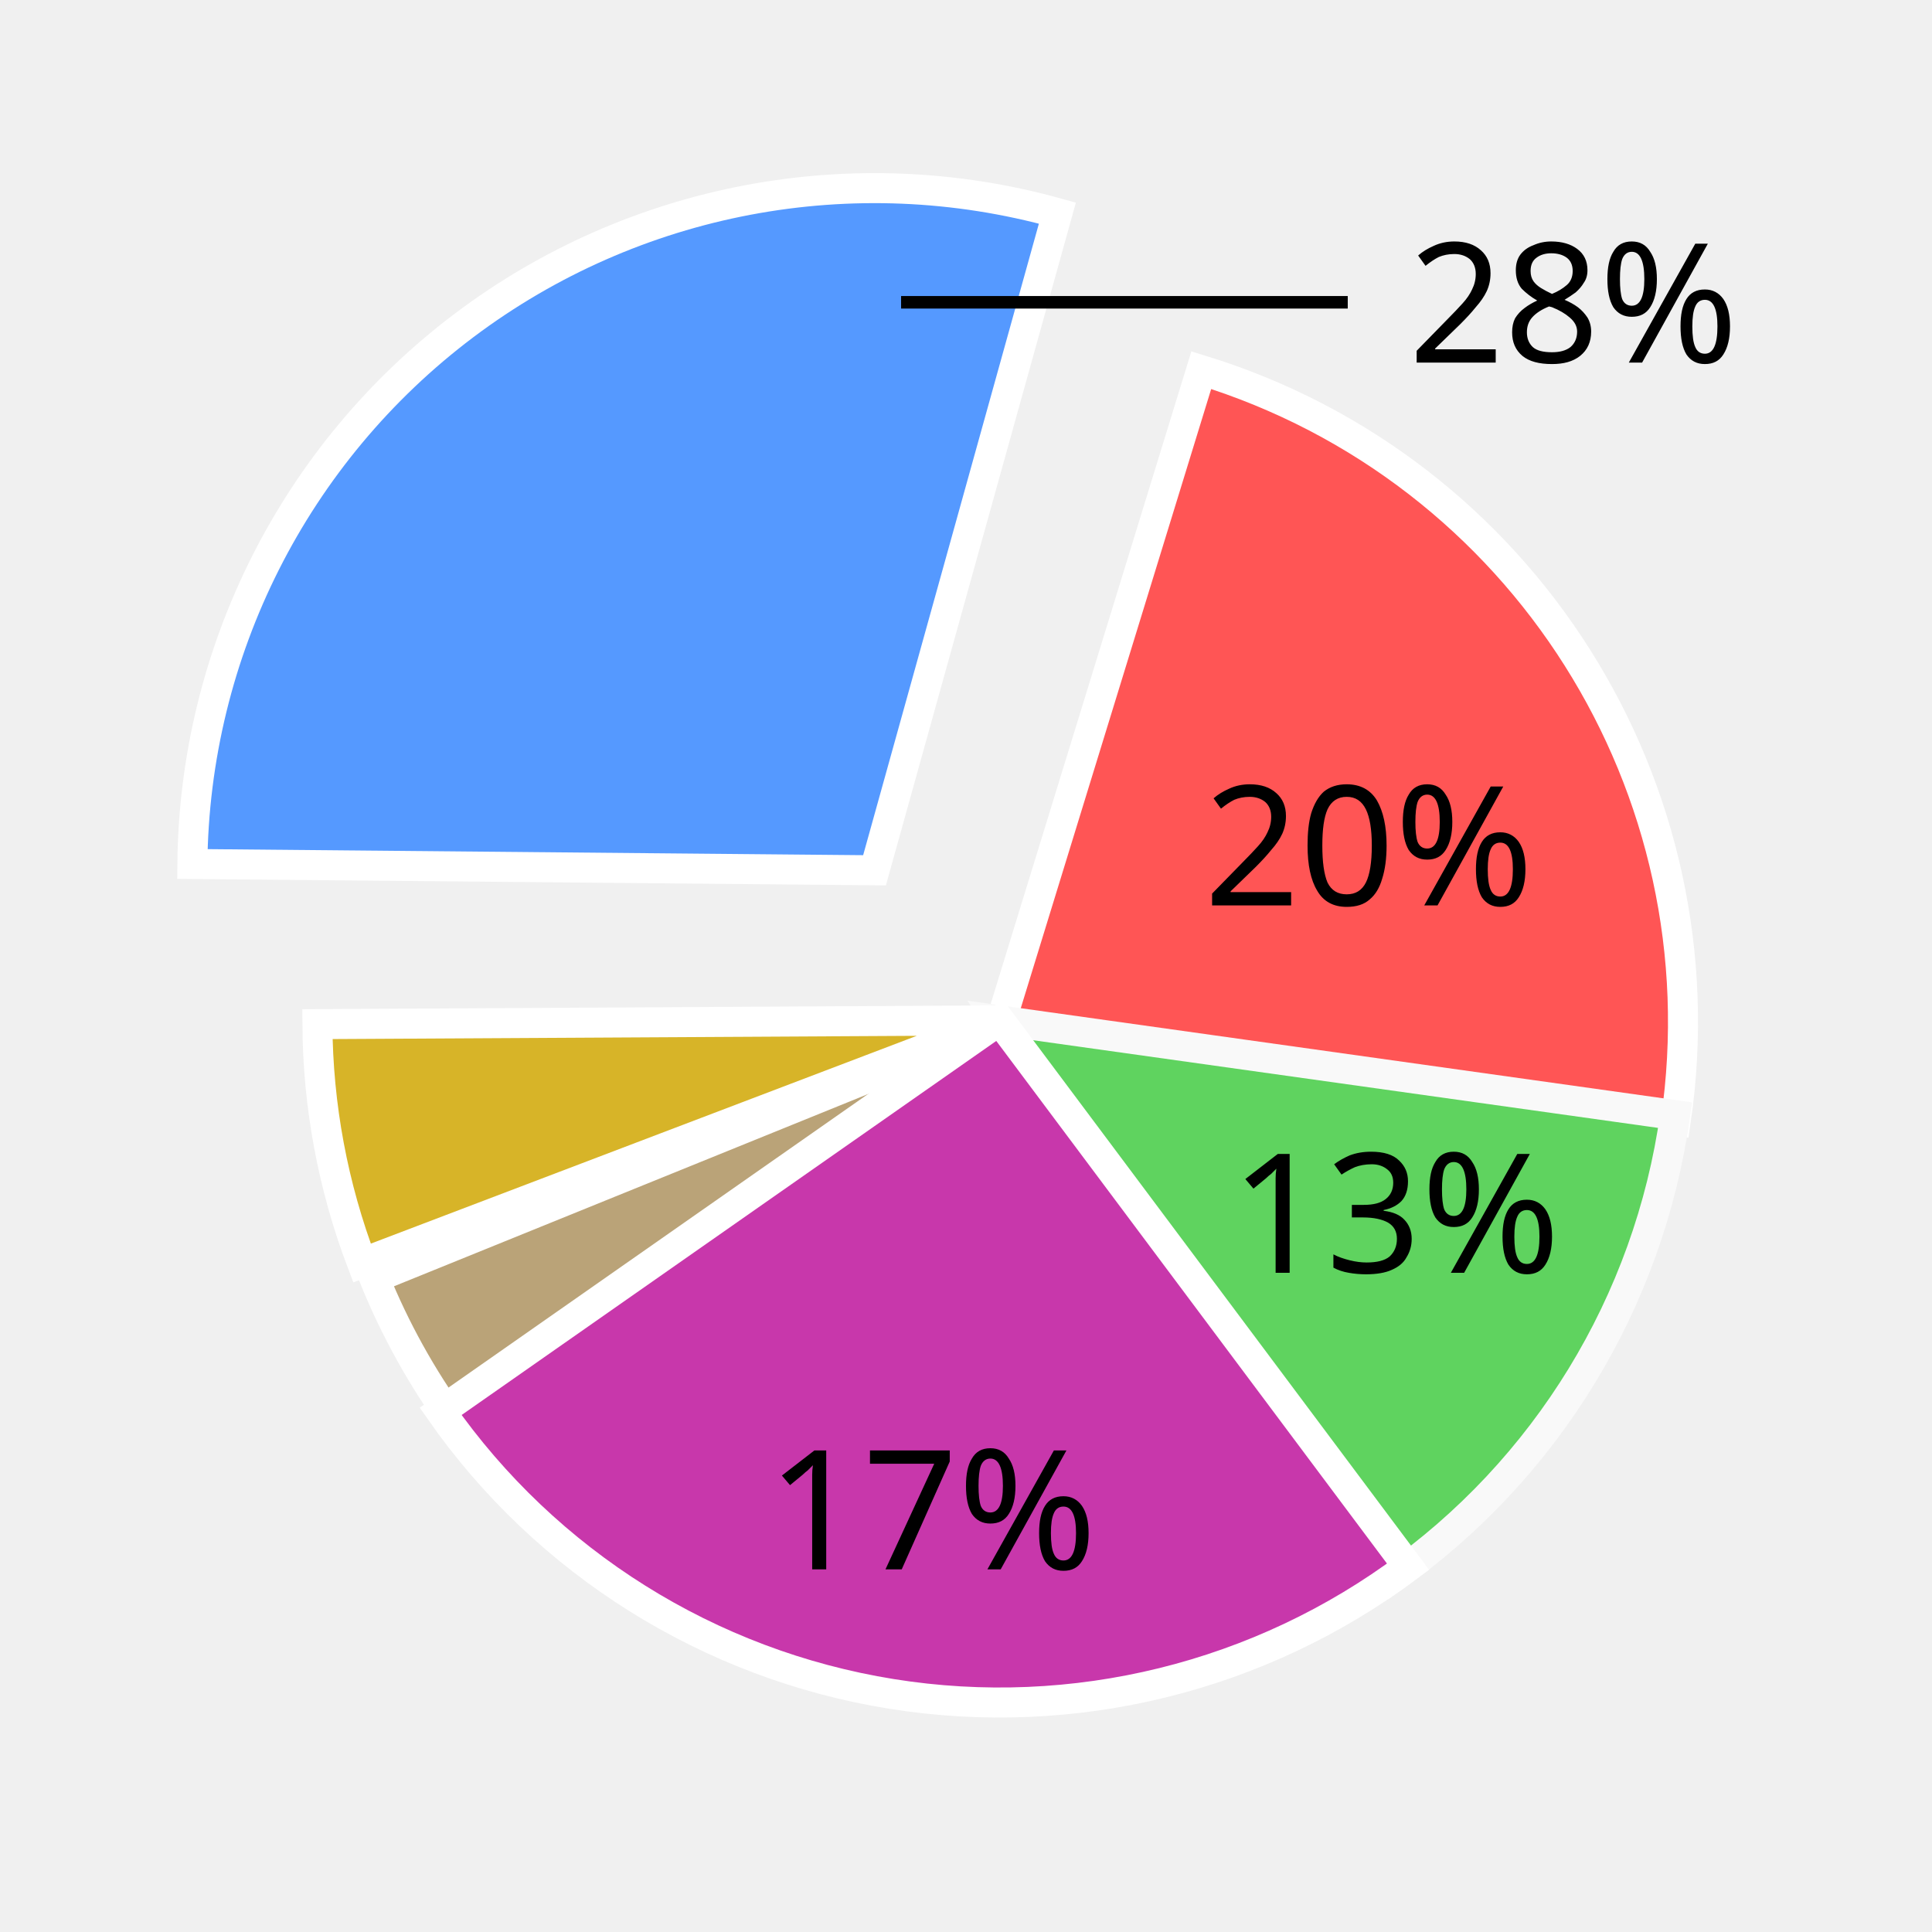
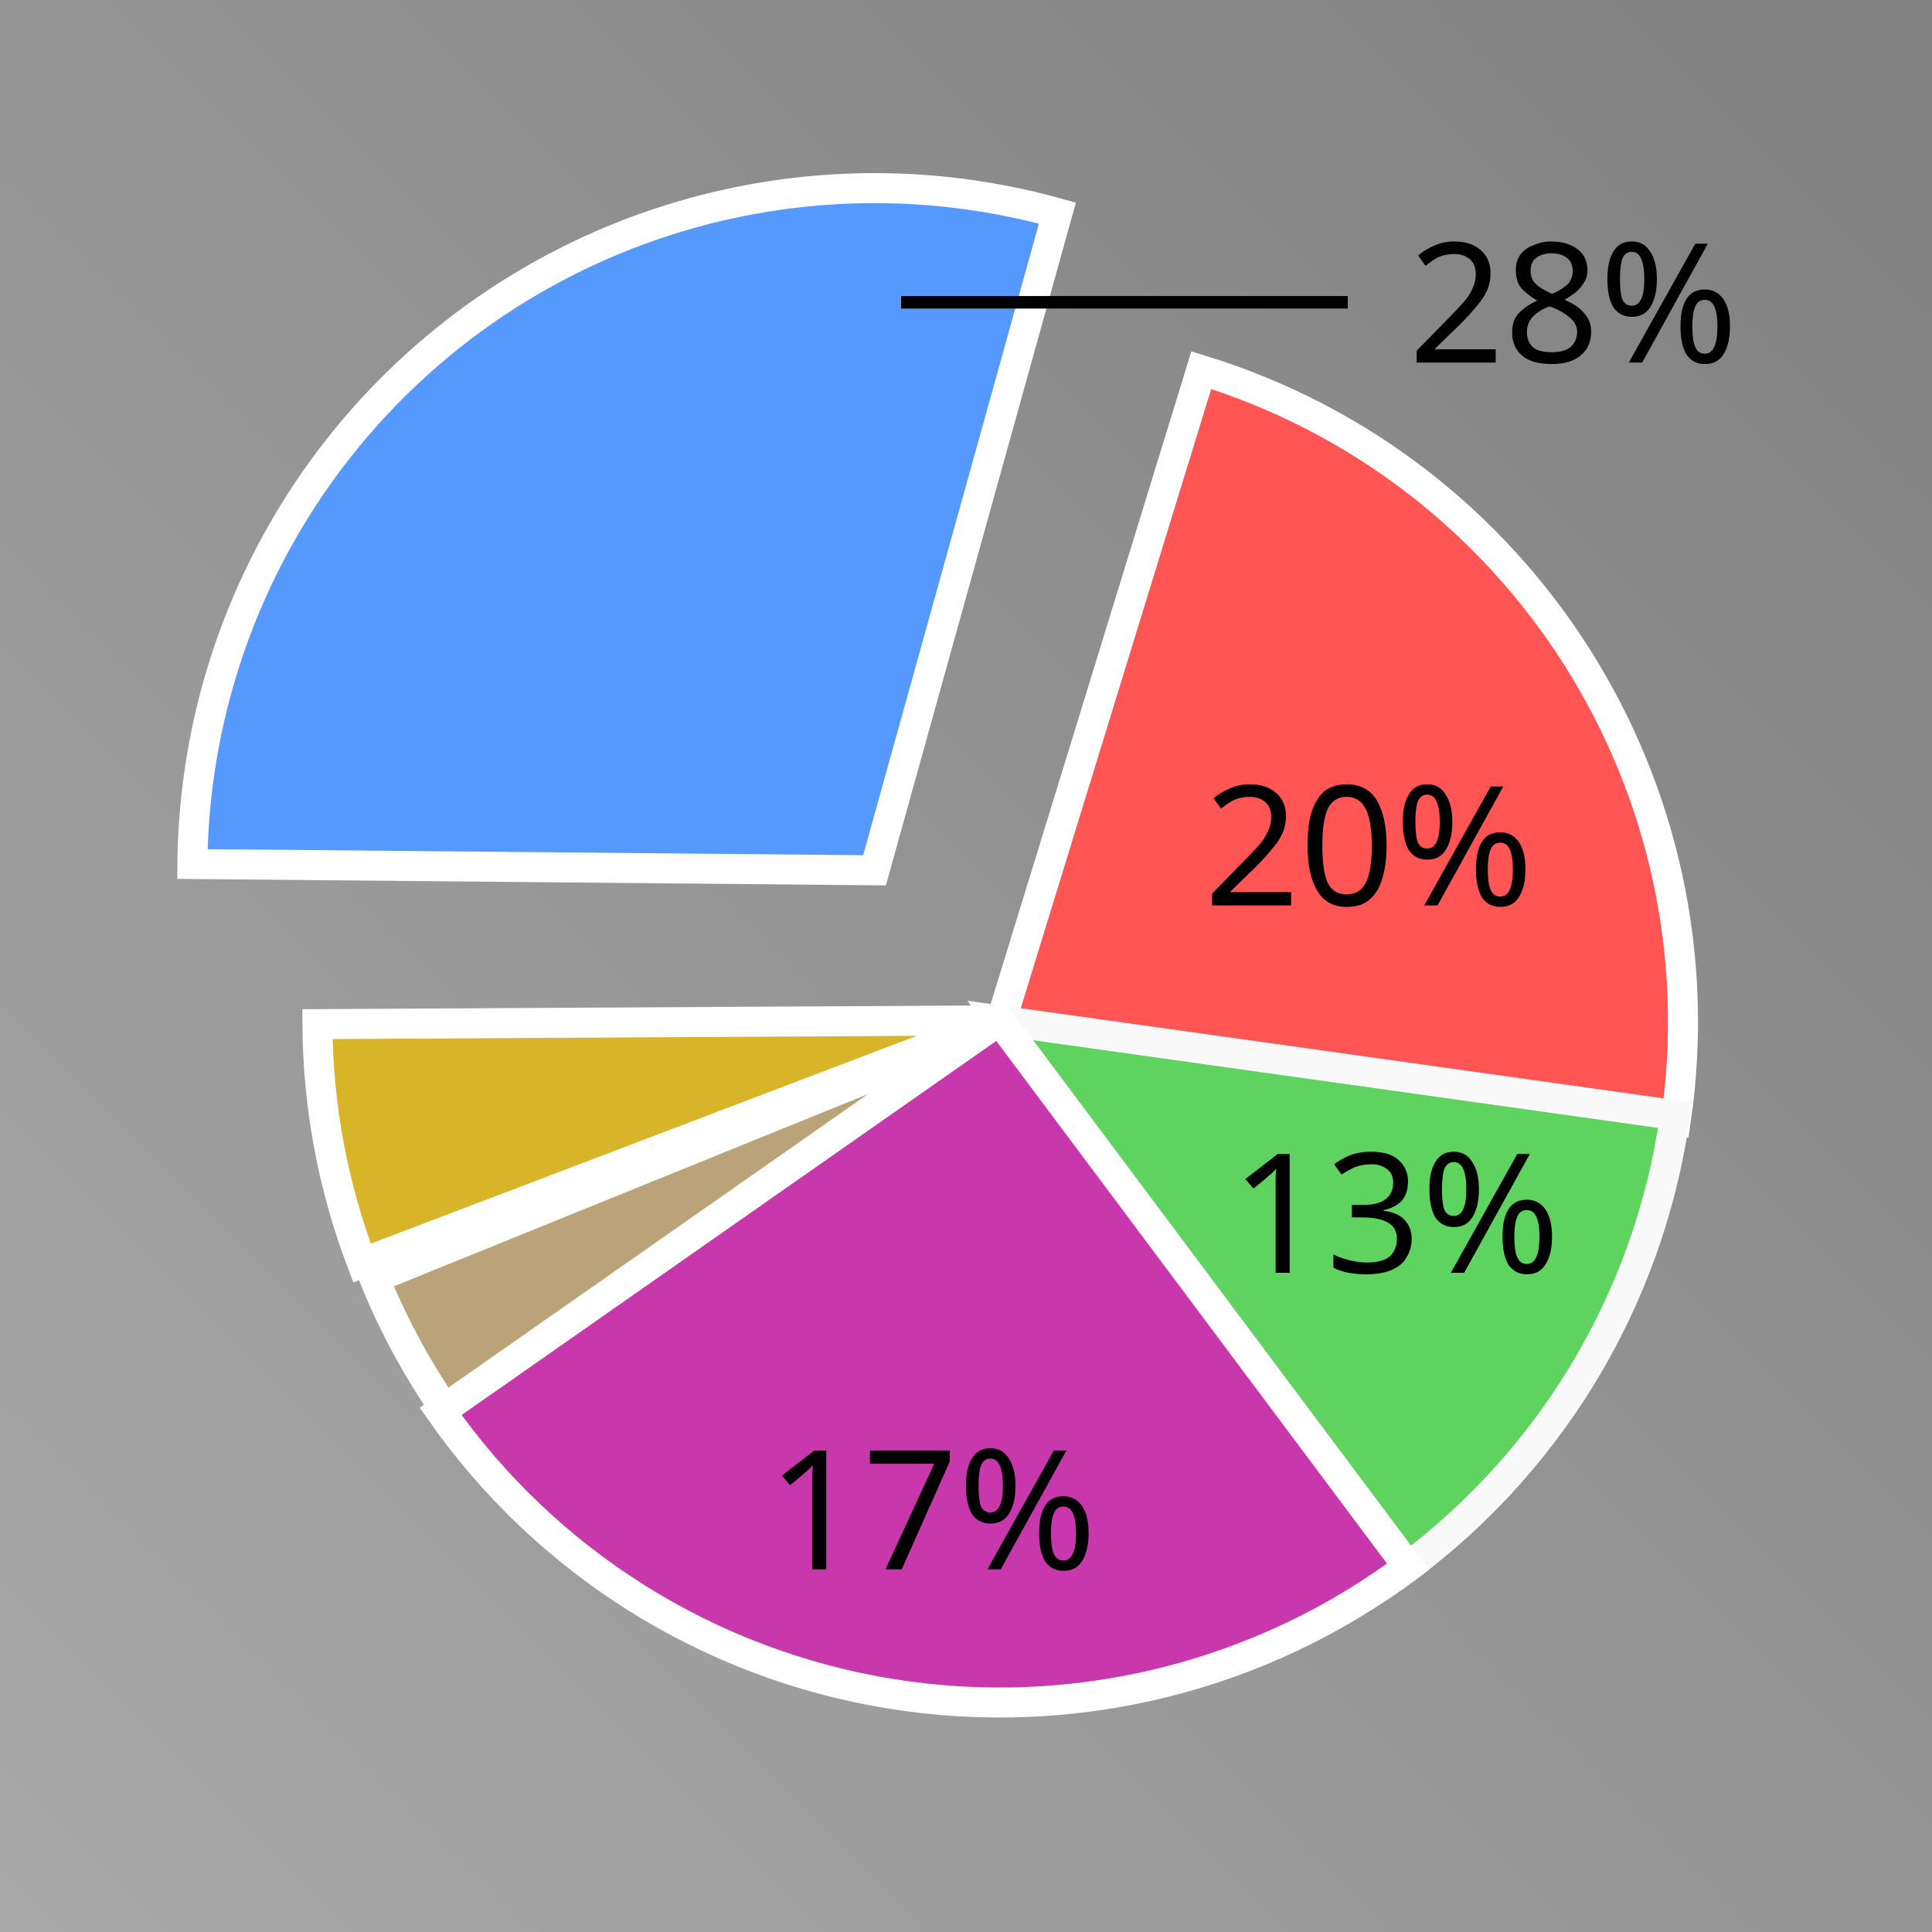
- <svg xmlns="http://www.w3.org/2000/svg" width="30mm" height="30mm" viewBox="0 0 30 30" version="1.1" id="svg877">
-   <defs id="defs871" />
+ <svg xmlns="http://www.w3.org/2000/svg" xmlns:xlink="http://www.w3.org/1999/xlink" width="30mm" height="30mm" viewBox="0 0 30 30" version="1.1" id="svg877">
+   <defs id="defs871">
+     <linearGradient id="linearGradient837">
+       <stop style="stop-color:#828282;stop-opacity:1" offset="0" id="stop833" />
+       <stop style="stop-color:#a8a8a8;stop-opacity:1" offset="1" id="stop835" />
+     </linearGradient>
+     <linearGradient xlink:href="#linearGradient837" id="linearGradient839" x1="28.197" y1="269.471" x2="0.535" y2="297.134" gradientUnits="userSpaceOnUse" />
+   </defs>
  <g id="layer1" transform="translate(0,-267)">
+     <rect style="opacity:1;fill:url(#linearGradient839);fill-opacity:1;stroke:none;stroke-width:0.408;stroke-miterlimit:4;stroke-dasharray:none;stroke-dashoffset:41.348;stroke-opacity:1" id="rect831" width="30" height="30" x="0" y="267" />
    <g id="g967" transform="matrix(0.7339433,0,0,0.7339433,-5.149229,145.6752)">
      <path transform="rotate(-38.86638)" d="m -83.393,155.157 a 14.433,14.433 0 0 1 -2.148,18.664 l -9.812,-10.585 z" style="fill:#ff5555;stroke:#ffffff;stroke-width:0.635;stroke-miterlimit:4;stroke-dasharray:none" id="circle876" />
      <path d="m 42.456,188.898 a 14.433,14.433 0 0 1 -6.001,9.808 l -8.292,-11.813 z" style="fill:#5fd35f;stroke:#f9f9f9;stroke-width:0.635;stroke-miterlimit:4;stroke-dasharray:none" id="circle878" />
      <path d="m 11.086,183.585 a 14.433,14.433 0 0 1 5.754,-11.399 14.433,14.433 0 0 1 12.547,-2.372 l -3.869,13.904 z" style="fill:#5599ff;stroke:#ffffff;stroke-width:0.635;stroke-miterlimit:4;stroke-dasharray:none" id="circle880" />
      <path d="m 14.675,192.027 a 14.433,14.433 0 0 1 -0.944,-5.054 l 14.432,-0.08 z" style="fill:#d7b428;fill-opacity:1;stroke:#ffffff;stroke-width:0.635;stroke-miterlimit:4;stroke-dasharray:none" id="circle882" />
      <path transform="rotate(-21.75658)" id="path884" style="fill:#baa378;fill-opacity:1;stroke:#ffffff;stroke-width:0.635;stroke-miterlimit:4;stroke-dasharray:none" d="m -56.988,187.626 a 14.433,14.433 0 0 1 -0.437,-3.446 l 14.432,-0.08 z" />
      <path d="m 36.806,198.452 a 14.433,14.433 0 0 1 -10.93,2.691 14.433,14.433 0 0 1 -9.538,-5.977 l 11.826,-8.274 z" style="fill:#c837ab;stroke:#ffffff;stroke-width:0.635;stroke-miterlimit:4;stroke-dasharray:none" id="circle886" />
      <path id="path888" d="M 26.08,171.701 H 35.53" style="fill:#000000;stroke:#000000;stroke-width:0.265px;stroke-linecap:butt;stroke-linejoin:miter;stroke-opacity:1" />
      <text id="text892" y="172.976" x="36.816" style="font-style:normal;font-weight:normal;font-size:5.292px;line-height:1.25;font-family:sans-serif;letter-spacing:0px;word-spacing:0px;fill:#000000;fill-opacity:1;stroke:none;stroke-width:0.265" xml:space="preserve">
        <tspan style="font-size:3.528px;stroke-width:0.265" y="172.976" x="36.816" id="tspan890">28%</tspan>
      </text>
      <text id="text896" y="184.458" x="32.489" style="font-style:normal;font-weight:normal;font-size:10.583px;line-height:1.25;font-family:sans-serif;letter-spacing:0px;word-spacing:0px;fill:#000000;fill-opacity:1;stroke:none;stroke-width:0.265" xml:space="preserve">
        <tspan style="font-size:3.528px;stroke-width:0.265" y="184.458" x="32.489" id="tspan894">20%</tspan>
      </text>
      <text id="text900" y="192.236" x="33.051" style="font-style:normal;font-weight:normal;font-size:10.583px;line-height:1.25;font-family:sans-serif;letter-spacing:0px;word-spacing:0px;fill:#000000;fill-opacity:1;stroke:none;stroke-width:0.265" xml:space="preserve">
        <tspan style="font-size:3.528px;stroke-width:0.265" y="192.236" x="33.051" id="tspan898">13%</tspan>
      </text>
      <text id="text904" y="198.506" x="23.247" style="font-style:normal;font-weight:normal;font-size:10.583px;line-height:1.25;font-family:sans-serif;letter-spacing:0px;word-spacing:0px;fill:#000000;fill-opacity:1;stroke:none;stroke-width:0.265" xml:space="preserve">
        <tspan style="font-size:3.528px;stroke-width:0.265" y="198.506" x="23.247" id="tspan902">17%</tspan>
      </text>
    </g>
  </g>
</svg>
